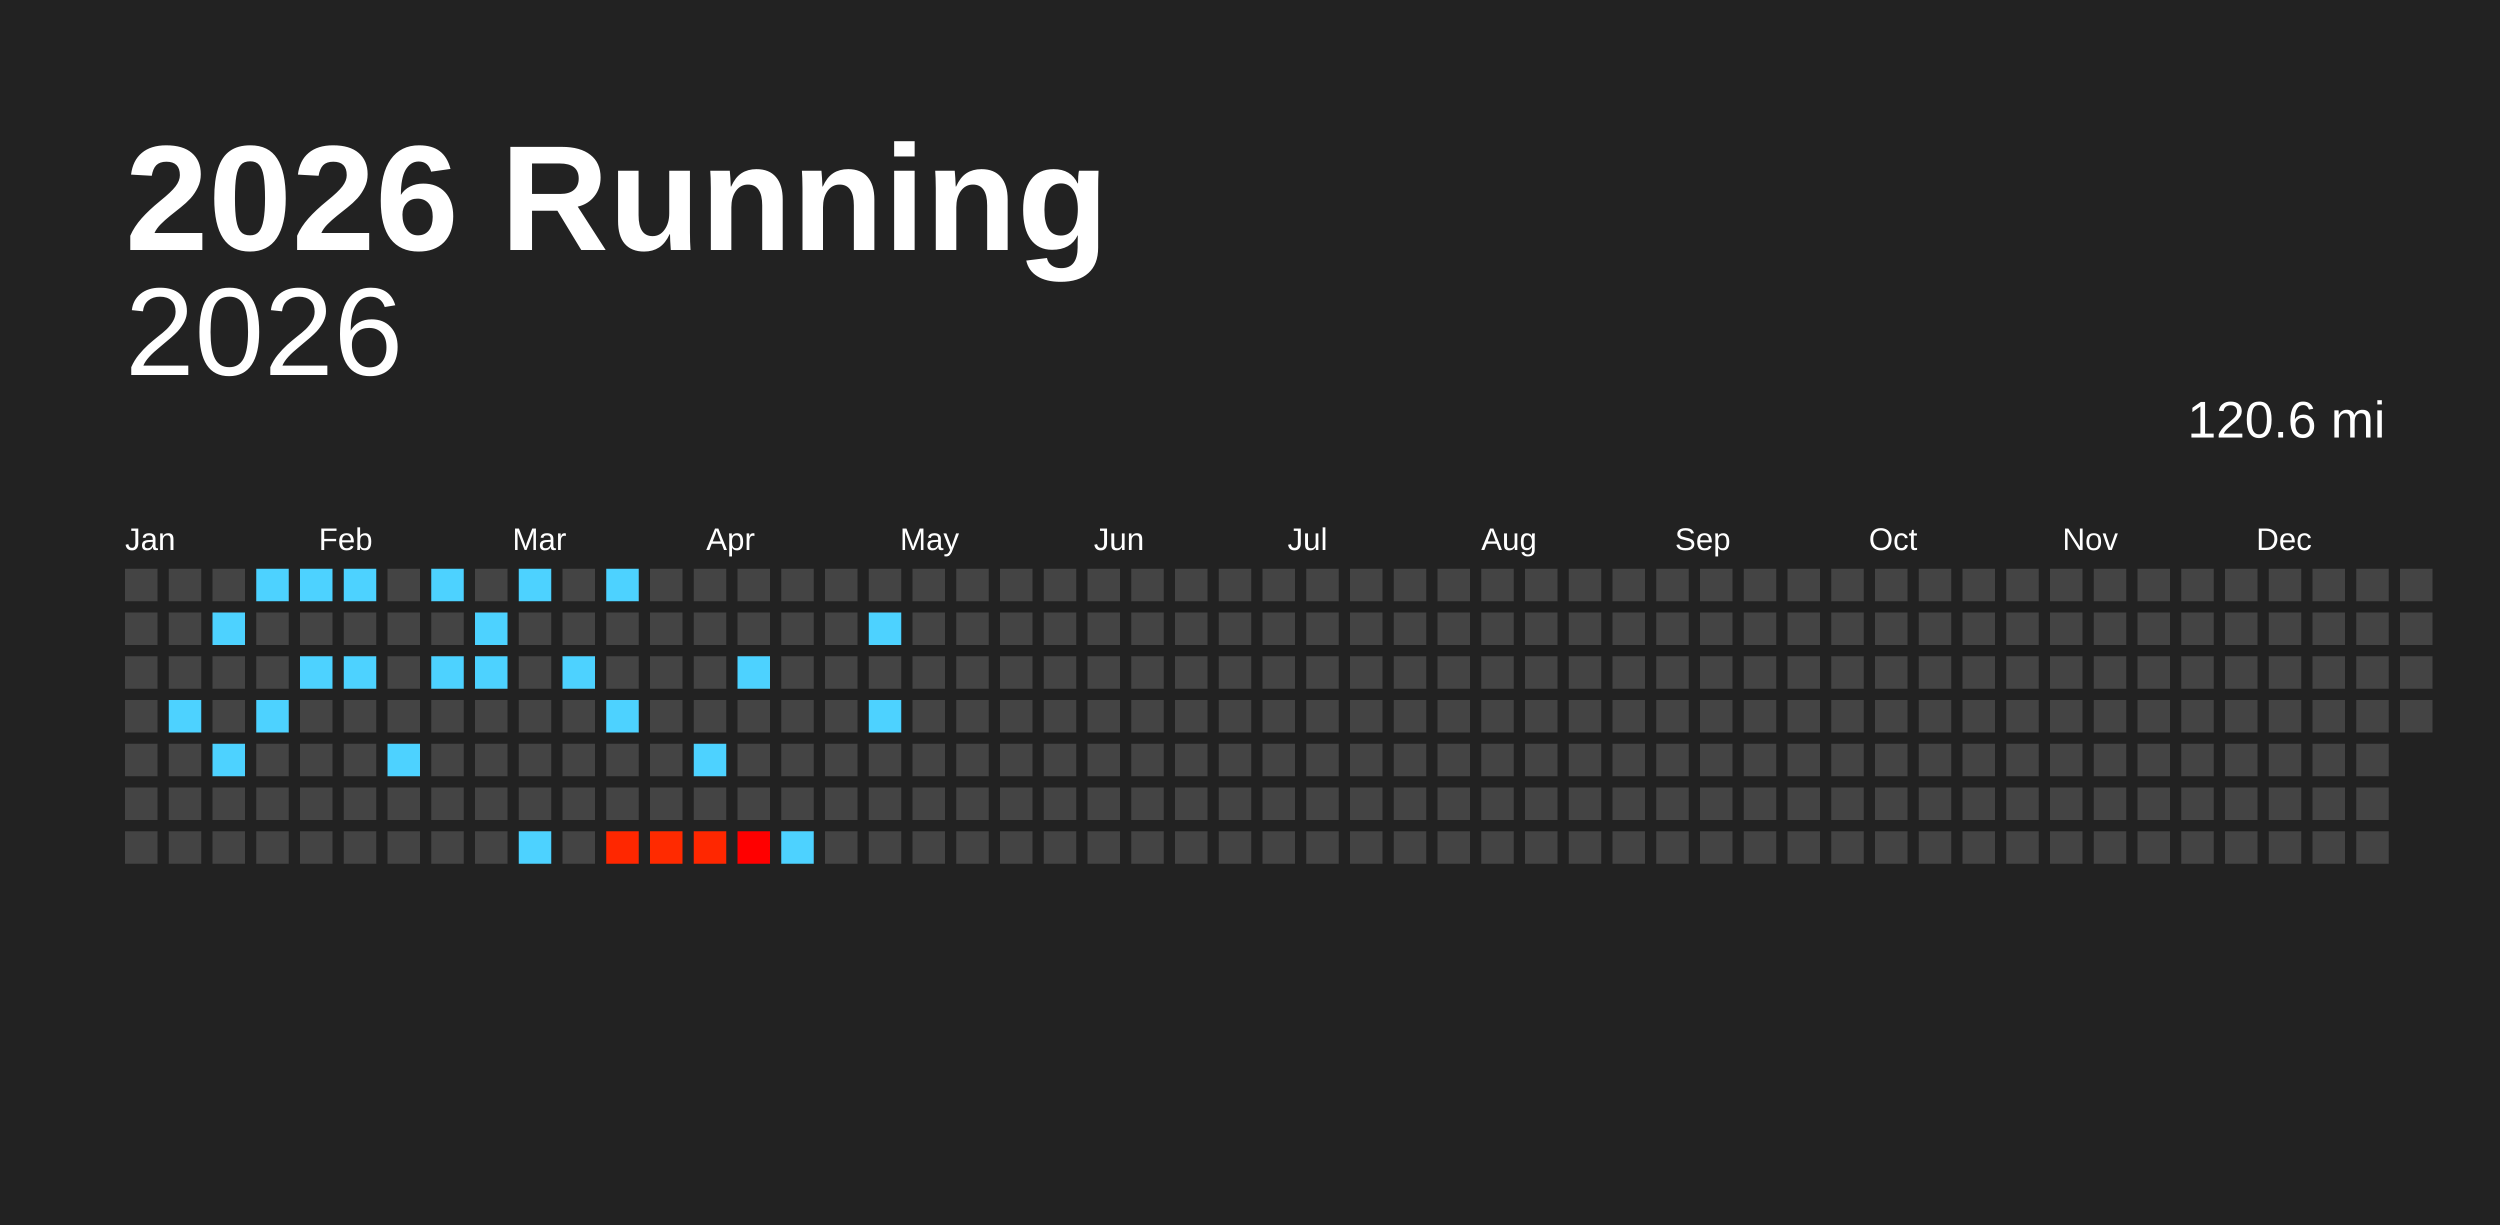
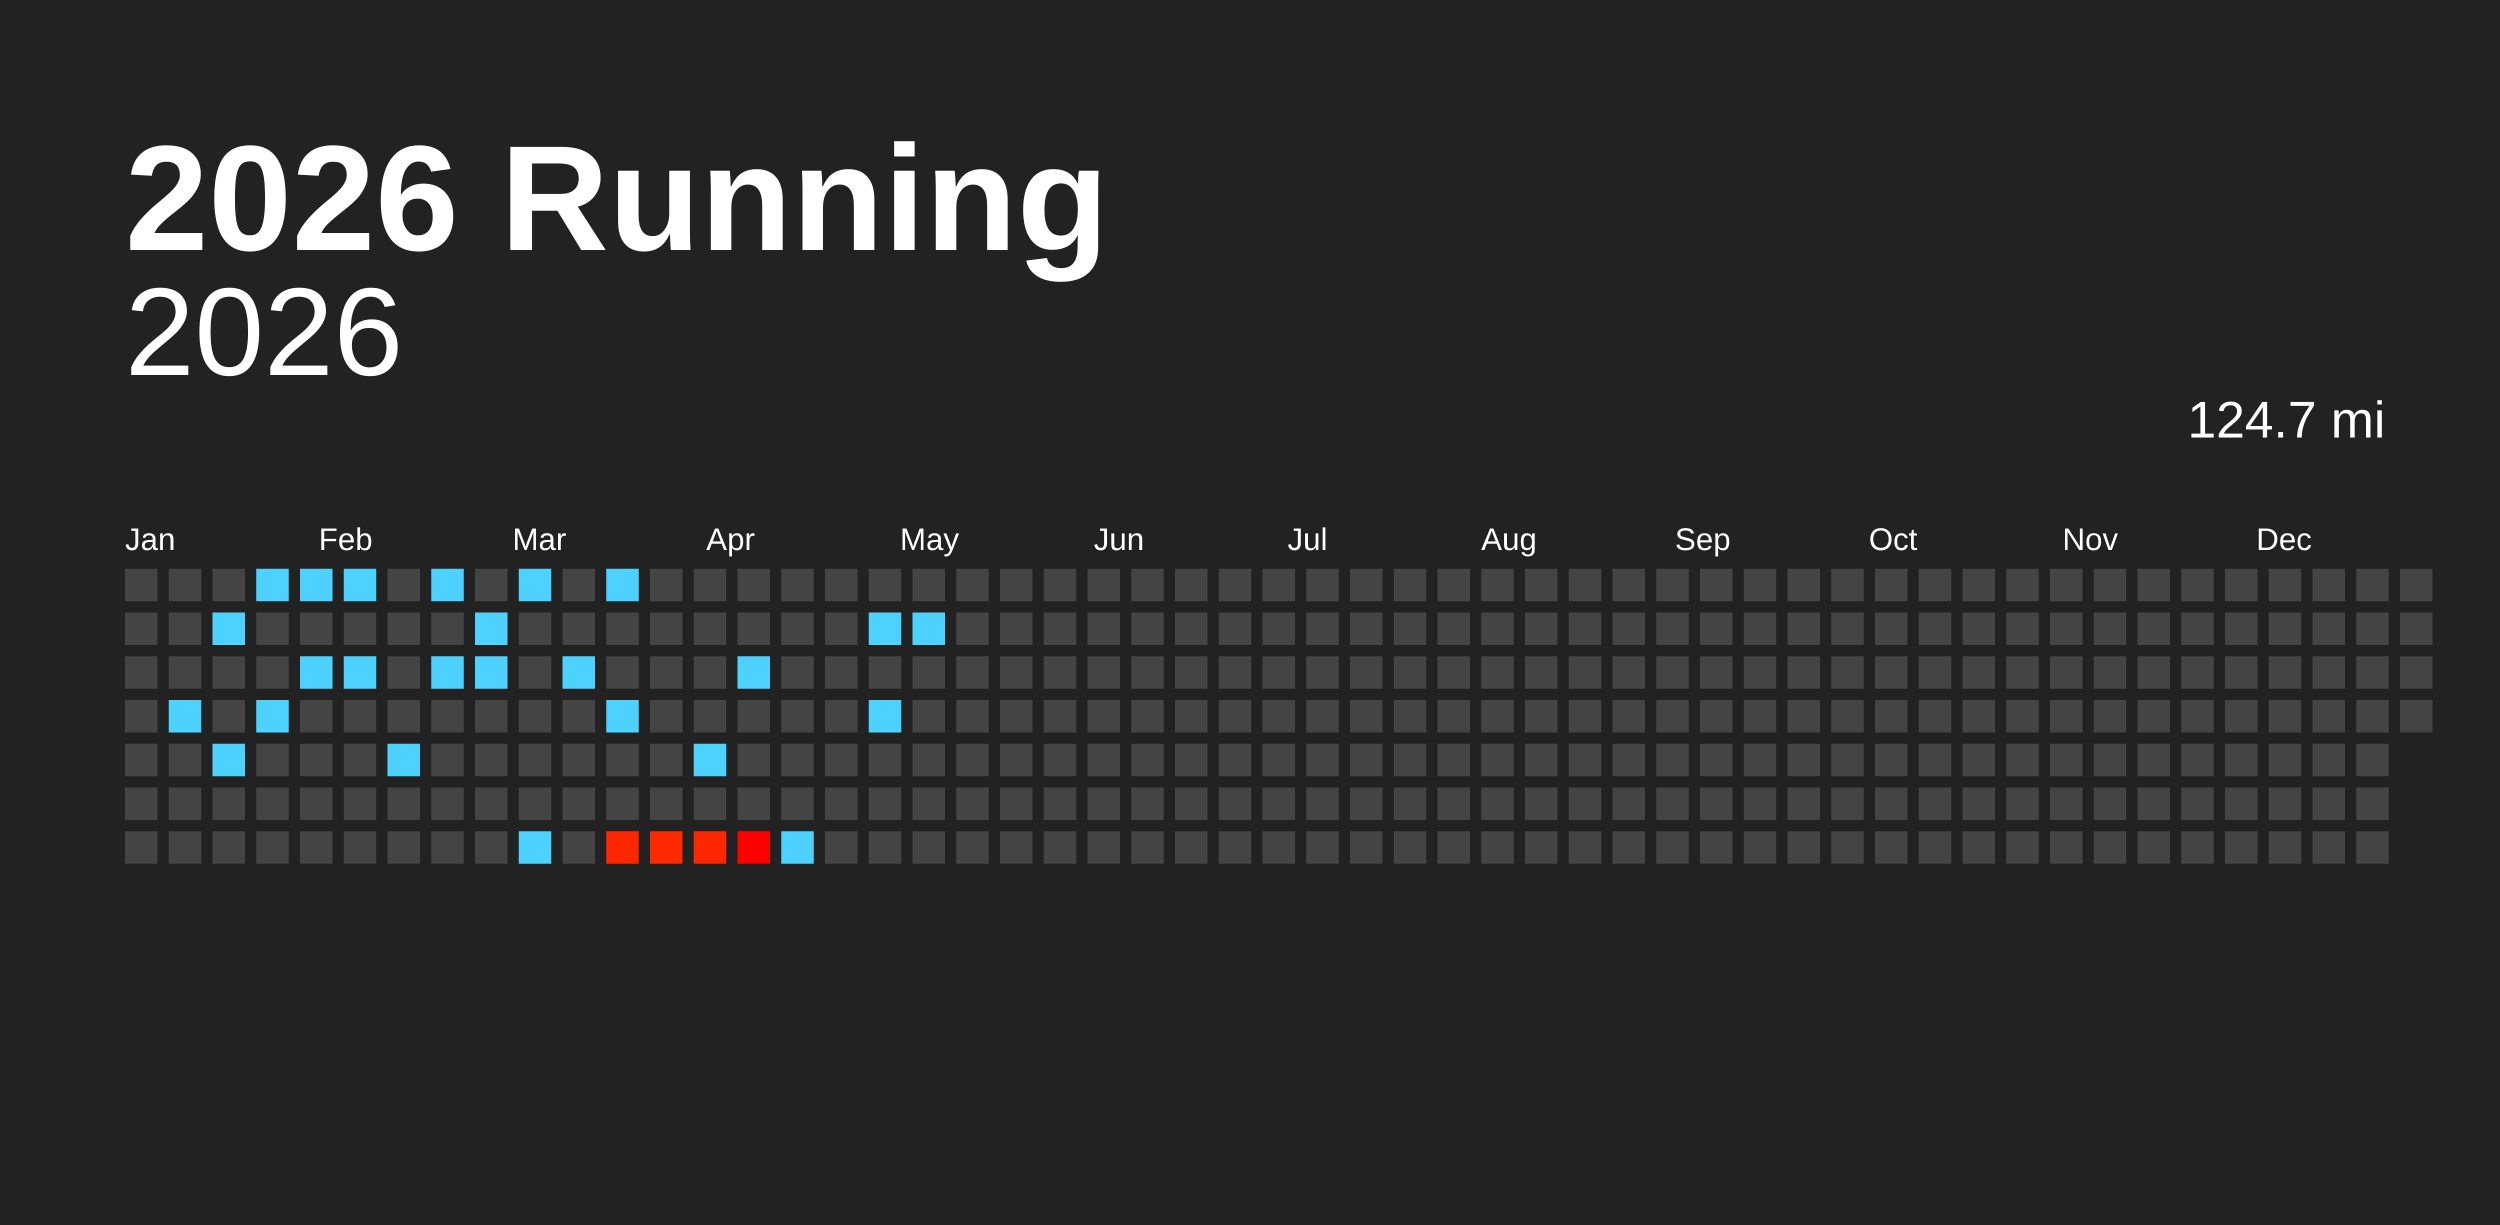
<svg xmlns="http://www.w3.org/2000/svg" baseProfile="full" height="98mm" version="1.1" viewBox="0,0,200,98" width="200mm">
  <defs />
  <rect fill="#222222" height="98" width="200" x="0" y="0" />
  <text fill="#FFFFFF" style="font-size:12px; font-family:Arial; font-weight:bold;" x="10" y="20">2026 Running</text>
  <text alignment-baseline="hanging" fill="#FFFFFF" style="font-size:10.0px; font-family:Arial;" x="10" y="30">2026</text>
-   <text alignment-baseline="hanging" fill="#FFFFFF" style="font-size:4.125px; font-family:Arial;" x="175" y="35">120.6 mi</text>
+   <text alignment-baseline="hanging" fill="#FFFFFF" style="font-size:4.125px; font-family:Arial;" x="175" y="35">124.7 mi</text>
  <text fill="#FFFFFF" style="font-size:2.5px; font-family:Arial" x="10.0" y="44">Jan</text>
  <text fill="#FFFFFF" style="font-size:2.5px; font-family:Arial" x="25.5" y="44">Feb</text>
  <text fill="#FFFFFF" style="font-size:2.5px; font-family:Arial" x="41.0" y="44">Mar</text>
  <text fill="#FFFFFF" style="font-size:2.5px; font-family:Arial" x="56.5" y="44">Apr</text>
  <text fill="#FFFFFF" style="font-size:2.5px; font-family:Arial" x="72.0" y="44">May</text>
  <text fill="#FFFFFF" style="font-size:2.5px; font-family:Arial" x="87.5" y="44">Jun</text>
  <text fill="#FFFFFF" style="font-size:2.5px; font-family:Arial" x="103.0" y="44">Jul</text>
  <text fill="#FFFFFF" style="font-size:2.5px; font-family:Arial" x="118.5" y="44">Aug</text>
  <text fill="#FFFFFF" style="font-size:2.5px; font-family:Arial" x="134.0" y="44">Sep</text>
  <text fill="#FFFFFF" style="font-size:2.5px; font-family:Arial" x="149.5" y="44">Oct</text>
  <text fill="#FFFFFF" style="font-size:2.5px; font-family:Arial" x="165.0" y="44">Nov</text>
  <text fill="#FFFFFF" style="font-size:2.5px; font-family:Arial" x="180.5" y="44">Dec</text>
  <rect fill="#444444" height="2.6" width="2.6" x="10.0" y="45.5" />
  <rect fill="#444444" height="2.6" width="2.6" x="10.0" y="49.0" />
  <rect fill="#444444" height="2.6" width="2.6" x="10.0" y="52.5" />
  <rect fill="#444444" height="2.6" width="2.6" x="10.0" y="56.0" />
  <rect fill="#444444" height="2.6" width="2.6" x="10.0" y="59.5" />
  <rect fill="#444444" height="2.6" width="2.6" x="10.0" y="63.0" />
  <rect fill="#444444" height="2.6" width="2.6" x="10.0" y="66.5" />
  <rect fill="#444444" height="2.6" width="2.6" x="13.5" y="45.5" />
  <rect fill="#444444" height="2.6" width="2.6" x="13.5" y="49.0" />
  <rect fill="#444444" height="2.6" width="2.6" x="13.5" y="52.5" />
  <rect fill="#4dd2ff" height="2.6" width="2.6" x="13.5" y="56.0" />
  <rect fill="#444444" height="2.6" width="2.6" x="13.5" y="59.5" />
  <rect fill="#444444" height="2.6" width="2.6" x="13.5" y="63.0" />
  <rect fill="#444444" height="2.6" width="2.6" x="13.5" y="66.5" />
  <rect fill="#444444" height="2.6" width="2.6" x="17.0" y="45.5" />
  <rect fill="#4dd2ff" height="2.6" width="2.6" x="17.0" y="49.0" />
  <rect fill="#444444" height="2.6" width="2.6" x="17.0" y="52.5" />
  <rect fill="#444444" height="2.6" width="2.6" x="17.0" y="56.0" />
  <rect fill="#4dd2ff" height="2.6" width="2.6" x="17.0" y="59.5" />
  <rect fill="#444444" height="2.6" width="2.6" x="17.0" y="63.0" />
  <rect fill="#444444" height="2.6" width="2.6" x="17.0" y="66.5" />
  <rect fill="#4dd2ff" height="2.6" width="2.6" x="20.5" y="45.5" />
  <rect fill="#444444" height="2.6" width="2.6" x="20.5" y="49.0" />
  <rect fill="#444444" height="2.6" width="2.6" x="20.5" y="52.5" />
  <rect fill="#4dd2ff" height="2.6" width="2.6" x="20.5" y="56.0" />
  <rect fill="#444444" height="2.6" width="2.6" x="20.5" y="59.5" />
  <rect fill="#444444" height="2.6" width="2.6" x="20.5" y="63.0" />
  <rect fill="#444444" height="2.6" width="2.6" x="20.5" y="66.5" />
  <rect fill="#4dd2ff" height="2.6" width="2.6" x="24.0" y="45.5" />
  <rect fill="#444444" height="2.6" width="2.6" x="24.0" y="49.0" />
  <rect fill="#4dd2ff" height="2.6" width="2.6" x="24.0" y="52.5" />
  <rect fill="#444444" height="2.6" width="2.6" x="24.0" y="56.0" />
  <rect fill="#444444" height="2.6" width="2.6" x="24.0" y="59.5" />
  <rect fill="#444444" height="2.6" width="2.6" x="24.0" y="63.0" />
  <rect fill="#444444" height="2.6" width="2.6" x="24.0" y="66.5" />
  <rect fill="#4dd2ff" height="2.6" width="2.6" x="27.5" y="45.5" />
  <rect fill="#444444" height="2.6" width="2.6" x="27.5" y="49.0" />
  <rect fill="#4dd2ff" height="2.6" width="2.6" x="27.5" y="52.5" />
  <rect fill="#444444" height="2.6" width="2.6" x="27.5" y="56.0" />
  <rect fill="#444444" height="2.6" width="2.6" x="27.5" y="59.5" />
  <rect fill="#444444" height="2.6" width="2.6" x="27.5" y="63.0" />
  <rect fill="#444444" height="2.6" width="2.6" x="27.5" y="66.5" />
  <rect fill="#444444" height="2.6" width="2.6" x="31.0" y="45.5" />
  <rect fill="#444444" height="2.6" width="2.6" x="31.0" y="49.0" />
  <rect fill="#444444" height="2.6" width="2.6" x="31.0" y="52.5" />
  <rect fill="#444444" height="2.6" width="2.6" x="31.0" y="56.0" />
  <rect fill="#4dd2ff" height="2.6" width="2.6" x="31.0" y="59.5" />
  <rect fill="#444444" height="2.6" width="2.6" x="31.0" y="63.0" />
  <rect fill="#444444" height="2.6" width="2.6" x="31.0" y="66.5" />
  <rect fill="#4dd2ff" height="2.6" width="2.6" x="34.5" y="45.5" />
  <rect fill="#444444" height="2.6" width="2.6" x="34.5" y="49.0" />
  <rect fill="#4dd2ff" height="2.6" width="2.6" x="34.5" y="52.5" />
  <rect fill="#444444" height="2.6" width="2.6" x="34.5" y="56.0" />
  <rect fill="#444444" height="2.6" width="2.6" x="34.5" y="59.5" />
  <rect fill="#444444" height="2.6" width="2.6" x="34.5" y="63.0" />
  <rect fill="#444444" height="2.6" width="2.6" x="34.5" y="66.5" />
  <rect fill="#444444" height="2.6" width="2.6" x="38.0" y="45.5" />
  <rect fill="#4dd2ff" height="2.6" width="2.6" x="38.0" y="49.0" />
  <rect fill="#4dd2ff" height="2.6" width="2.6" x="38.0" y="52.5" />
  <rect fill="#444444" height="2.6" width="2.6" x="38.0" y="56.0" />
  <rect fill="#444444" height="2.6" width="2.6" x="38.0" y="59.5" />
  <rect fill="#444444" height="2.6" width="2.6" x="38.0" y="63.0" />
  <rect fill="#444444" height="2.6" width="2.6" x="38.0" y="66.5" />
  <rect fill="#4dd2ff" height="2.6" width="2.6" x="41.5" y="45.5" />
  <rect fill="#444444" height="2.6" width="2.6" x="41.5" y="49.0" />
  <rect fill="#444444" height="2.6" width="2.6" x="41.5" y="52.5" />
  <rect fill="#444444" height="2.6" width="2.6" x="41.5" y="56.0" />
  <rect fill="#444444" height="2.6" width="2.6" x="41.5" y="59.5" />
  <rect fill="#444444" height="2.6" width="2.6" x="41.5" y="63.0" />
  <rect fill="#4dd2ff" height="2.6" width="2.6" x="41.5" y="66.5" />
  <rect fill="#444444" height="2.6" width="2.6" x="45.0" y="45.5" />
  <rect fill="#444444" height="2.6" width="2.6" x="45.0" y="49.0" />
  <rect fill="#4dd2ff" height="2.6" width="2.6" x="45.0" y="52.5" />
  <rect fill="#444444" height="2.6" width="2.6" x="45.0" y="56.0" />
  <rect fill="#444444" height="2.6" width="2.6" x="45.0" y="59.5" />
  <rect fill="#444444" height="2.6" width="2.6" x="45.0" y="63.0" />
  <rect fill="#444444" height="2.6" width="2.6" x="45.0" y="66.5" />
  <rect fill="#4dd2ff" height="2.6" width="2.6" x="48.5" y="45.5" />
  <rect fill="#444444" height="2.6" width="2.6" x="48.5" y="49.0" />
  <rect fill="#444444" height="2.6" width="2.6" x="48.5" y="52.5" />
  <rect fill="#4dd2ff" height="2.6" width="2.6" x="48.5" y="56.0" />
  <rect fill="#444444" height="2.6" width="2.6" x="48.5" y="59.5" />
  <rect fill="#444444" height="2.6" width="2.6" x="48.5" y="63.0" />
  <rect fill="#ff2700" height="2.6" width="2.6" x="48.5" y="66.5" />
  <rect fill="#444444" height="2.6" width="2.6" x="52.0" y="45.5" />
  <rect fill="#444444" height="2.6" width="2.6" x="52.0" y="49.0" />
  <rect fill="#444444" height="2.6" width="2.6" x="52.0" y="52.5" />
  <rect fill="#444444" height="2.6" width="2.6" x="52.0" y="56.0" />
  <rect fill="#444444" height="2.6" width="2.6" x="52.0" y="59.5" />
  <rect fill="#444444" height="2.6" width="2.6" x="52.0" y="63.0" />
  <rect fill="#ff2a00" height="2.6" width="2.6" x="52.0" y="66.5" />
  <rect fill="#444444" height="2.6" width="2.6" x="55.5" y="45.5" />
  <rect fill="#444444" height="2.6" width="2.6" x="55.5" y="49.0" />
  <rect fill="#444444" height="2.6" width="2.6" x="55.5" y="52.5" />
  <rect fill="#444444" height="2.6" width="2.6" x="55.5" y="56.0" />
  <rect fill="#4dd2ff" height="2.6" width="2.6" x="55.5" y="59.5" />
  <rect fill="#444444" height="2.6" width="2.6" x="55.5" y="63.0" />
  <rect fill="#ff2700" height="2.6" width="2.6" x="55.5" y="66.5" />
  <rect fill="#444444" height="2.6" width="2.6" x="59.0" y="45.5" />
  <rect fill="#444444" height="2.6" width="2.6" x="59.0" y="49.0" />
  <rect fill="#4dd2ff" height="2.6" width="2.6" x="59.0" y="52.5" />
  <rect fill="#444444" height="2.6" width="2.6" x="59.0" y="56.0" />
  <rect fill="#444444" height="2.6" width="2.6" x="59.0" y="59.5" />
  <rect fill="#444444" height="2.6" width="2.6" x="59.0" y="63.0" />
  <rect fill="#ff0000" height="2.6" width="2.6" x="59.0" y="66.5" />
  <rect fill="#444444" height="2.6" width="2.6" x="62.5" y="45.5" />
  <rect fill="#444444" height="2.6" width="2.6" x="62.5" y="49.0" />
  <rect fill="#444444" height="2.6" width="2.6" x="62.5" y="52.5" />
  <rect fill="#444444" height="2.6" width="2.6" x="62.5" y="56.0" />
  <rect fill="#444444" height="2.6" width="2.6" x="62.5" y="59.5" />
  <rect fill="#444444" height="2.6" width="2.6" x="62.5" y="63.0" />
  <rect fill="#4dd2ff" height="2.6" width="2.6" x="62.5" y="66.5" />
  <rect fill="#444444" height="2.6" width="2.6" x="66.0" y="45.5" />
  <rect fill="#444444" height="2.6" width="2.6" x="66.0" y="49.0" />
  <rect fill="#444444" height="2.6" width="2.6" x="66.0" y="52.5" />
  <rect fill="#444444" height="2.6" width="2.6" x="66.0" y="56.0" />
  <rect fill="#444444" height="2.6" width="2.6" x="66.0" y="59.5" />
  <rect fill="#444444" height="2.6" width="2.6" x="66.0" y="63.0" />
  <rect fill="#444444" height="2.6" width="2.6" x="66.0" y="66.5" />
  <rect fill="#444444" height="2.6" width="2.6" x="69.5" y="45.5" />
  <rect fill="#4dd2ff" height="2.6" width="2.6" x="69.5" y="49.0" />
  <rect fill="#444444" height="2.6" width="2.6" x="69.5" y="52.5" />
  <rect fill="#4dd2ff" height="2.6" width="2.6" x="69.5" y="56.0" />
  <rect fill="#444444" height="2.6" width="2.6" x="69.5" y="59.5" />
  <rect fill="#444444" height="2.6" width="2.6" x="69.5" y="63.0" />
  <rect fill="#444444" height="2.6" width="2.6" x="69.5" y="66.5" />
  <rect fill="#444444" height="2.6" width="2.6" x="73.0" y="45.5" />
-   <rect fill="#444444" height="2.6" width="2.6" x="73.0" y="49.0" />
+   <rect fill="#4dd2ff" height="2.6" width="2.6" x="73.0" y="49.0" />
  <rect fill="#444444" height="2.6" width="2.6" x="73.0" y="52.5" />
  <rect fill="#444444" height="2.6" width="2.6" x="73.0" y="56.0" />
  <rect fill="#444444" height="2.6" width="2.6" x="73.0" y="59.5" />
  <rect fill="#444444" height="2.6" width="2.6" x="73.0" y="63.0" />
  <rect fill="#444444" height="2.6" width="2.6" x="73.0" y="66.5" />
  <rect fill="#444444" height="2.6" width="2.6" x="76.5" y="45.5" />
  <rect fill="#444444" height="2.6" width="2.6" x="76.5" y="49.0" />
  <rect fill="#444444" height="2.6" width="2.6" x="76.5" y="52.5" />
  <rect fill="#444444" height="2.6" width="2.6" x="76.5" y="56.0" />
  <rect fill="#444444" height="2.6" width="2.6" x="76.5" y="59.5" />
  <rect fill="#444444" height="2.6" width="2.6" x="76.5" y="63.0" />
  <rect fill="#444444" height="2.6" width="2.6" x="76.5" y="66.5" />
  <rect fill="#444444" height="2.6" width="2.6" x="80.0" y="45.5" />
  <rect fill="#444444" height="2.6" width="2.6" x="80.0" y="49.0" />
  <rect fill="#444444" height="2.6" width="2.6" x="80.0" y="52.5" />
  <rect fill="#444444" height="2.6" width="2.6" x="80.0" y="56.0" />
  <rect fill="#444444" height="2.6" width="2.6" x="80.0" y="59.5" />
  <rect fill="#444444" height="2.6" width="2.6" x="80.0" y="63.0" />
  <rect fill="#444444" height="2.6" width="2.6" x="80.0" y="66.5" />
  <rect fill="#444444" height="2.6" width="2.6" x="83.5" y="45.5" />
  <rect fill="#444444" height="2.6" width="2.6" x="83.5" y="49.0" />
  <rect fill="#444444" height="2.6" width="2.6" x="83.5" y="52.5" />
  <rect fill="#444444" height="2.6" width="2.6" x="83.5" y="56.0" />
  <rect fill="#444444" height="2.6" width="2.6" x="83.5" y="59.5" />
  <rect fill="#444444" height="2.6" width="2.6" x="83.5" y="63.0" />
  <rect fill="#444444" height="2.6" width="2.6" x="83.5" y="66.5" />
  <rect fill="#444444" height="2.6" width="2.6" x="87.0" y="45.5" />
  <rect fill="#444444" height="2.6" width="2.6" x="87.0" y="49.0" />
  <rect fill="#444444" height="2.6" width="2.6" x="87.0" y="52.5" />
  <rect fill="#444444" height="2.6" width="2.6" x="87.0" y="56.0" />
  <rect fill="#444444" height="2.6" width="2.6" x="87.0" y="59.5" />
  <rect fill="#444444" height="2.6" width="2.6" x="87.0" y="63.0" />
  <rect fill="#444444" height="2.6" width="2.6" x="87.0" y="66.5" />
  <rect fill="#444444" height="2.6" width="2.6" x="90.5" y="45.5" />
  <rect fill="#444444" height="2.6" width="2.6" x="90.5" y="49.0" />
  <rect fill="#444444" height="2.6" width="2.6" x="90.5" y="52.5" />
  <rect fill="#444444" height="2.6" width="2.6" x="90.5" y="56.0" />
  <rect fill="#444444" height="2.6" width="2.6" x="90.5" y="59.5" />
  <rect fill="#444444" height="2.6" width="2.6" x="90.5" y="63.0" />
  <rect fill="#444444" height="2.6" width="2.6" x="90.5" y="66.5" />
  <rect fill="#444444" height="2.6" width="2.6" x="94.0" y="45.5" />
  <rect fill="#444444" height="2.6" width="2.6" x="94.0" y="49.0" />
  <rect fill="#444444" height="2.6" width="2.6" x="94.0" y="52.5" />
  <rect fill="#444444" height="2.6" width="2.6" x="94.0" y="56.0" />
  <rect fill="#444444" height="2.6" width="2.6" x="94.0" y="59.5" />
  <rect fill="#444444" height="2.6" width="2.6" x="94.0" y="63.0" />
  <rect fill="#444444" height="2.6" width="2.6" x="94.0" y="66.5" />
  <rect fill="#444444" height="2.6" width="2.6" x="97.5" y="45.5" />
  <rect fill="#444444" height="2.6" width="2.6" x="97.5" y="49.0" />
  <rect fill="#444444" height="2.6" width="2.6" x="97.5" y="52.5" />
  <rect fill="#444444" height="2.6" width="2.6" x="97.5" y="56.0" />
  <rect fill="#444444" height="2.6" width="2.6" x="97.5" y="59.5" />
  <rect fill="#444444" height="2.6" width="2.6" x="97.5" y="63.0" />
  <rect fill="#444444" height="2.6" width="2.6" x="97.5" y="66.5" />
  <rect fill="#444444" height="2.6" width="2.6" x="101.0" y="45.5" />
  <rect fill="#444444" height="2.6" width="2.6" x="101.0" y="49.0" />
  <rect fill="#444444" height="2.6" width="2.6" x="101.0" y="52.5" />
  <rect fill="#444444" height="2.6" width="2.6" x="101.0" y="56.0" />
  <rect fill="#444444" height="2.6" width="2.6" x="101.0" y="59.5" />
  <rect fill="#444444" height="2.6" width="2.6" x="101.0" y="63.0" />
  <rect fill="#444444" height="2.6" width="2.6" x="101.0" y="66.5" />
  <rect fill="#444444" height="2.6" width="2.6" x="104.5" y="45.5" />
  <rect fill="#444444" height="2.6" width="2.6" x="104.5" y="49.0" />
  <rect fill="#444444" height="2.6" width="2.6" x="104.5" y="52.5" />
  <rect fill="#444444" height="2.6" width="2.6" x="104.5" y="56.0" />
  <rect fill="#444444" height="2.6" width="2.6" x="104.5" y="59.5" />
  <rect fill="#444444" height="2.6" width="2.6" x="104.5" y="63.0" />
  <rect fill="#444444" height="2.6" width="2.6" x="104.5" y="66.5" />
  <rect fill="#444444" height="2.6" width="2.6" x="108.0" y="45.5" />
  <rect fill="#444444" height="2.6" width="2.6" x="108.0" y="49.0" />
  <rect fill="#444444" height="2.6" width="2.6" x="108.0" y="52.5" />
  <rect fill="#444444" height="2.6" width="2.6" x="108.0" y="56.0" />
  <rect fill="#444444" height="2.6" width="2.6" x="108.0" y="59.5" />
  <rect fill="#444444" height="2.6" width="2.6" x="108.0" y="63.0" />
  <rect fill="#444444" height="2.6" width="2.6" x="108.0" y="66.5" />
  <rect fill="#444444" height="2.6" width="2.6" x="111.5" y="45.5" />
  <rect fill="#444444" height="2.6" width="2.6" x="111.5" y="49.0" />
  <rect fill="#444444" height="2.6" width="2.6" x="111.5" y="52.5" />
  <rect fill="#444444" height="2.6" width="2.6" x="111.5" y="56.0" />
  <rect fill="#444444" height="2.6" width="2.6" x="111.5" y="59.5" />
  <rect fill="#444444" height="2.6" width="2.6" x="111.5" y="63.0" />
  <rect fill="#444444" height="2.6" width="2.6" x="111.5" y="66.5" />
  <rect fill="#444444" height="2.6" width="2.6" x="115.0" y="45.5" />
  <rect fill="#444444" height="2.6" width="2.6" x="115.0" y="49.0" />
  <rect fill="#444444" height="2.6" width="2.6" x="115.0" y="52.5" />
  <rect fill="#444444" height="2.6" width="2.6" x="115.0" y="56.0" />
  <rect fill="#444444" height="2.6" width="2.6" x="115.0" y="59.5" />
  <rect fill="#444444" height="2.6" width="2.6" x="115.0" y="63.0" />
  <rect fill="#444444" height="2.6" width="2.6" x="115.0" y="66.5" />
  <rect fill="#444444" height="2.6" width="2.6" x="118.5" y="45.5" />
  <rect fill="#444444" height="2.6" width="2.6" x="118.5" y="49.0" />
  <rect fill="#444444" height="2.6" width="2.6" x="118.5" y="52.5" />
  <rect fill="#444444" height="2.6" width="2.6" x="118.5" y="56.0" />
  <rect fill="#444444" height="2.6" width="2.6" x="118.5" y="59.5" />
  <rect fill="#444444" height="2.6" width="2.6" x="118.5" y="63.0" />
  <rect fill="#444444" height="2.6" width="2.6" x="118.5" y="66.5" />
  <rect fill="#444444" height="2.6" width="2.6" x="122.0" y="45.5" />
  <rect fill="#444444" height="2.6" width="2.6" x="122.0" y="49.0" />
  <rect fill="#444444" height="2.6" width="2.6" x="122.0" y="52.5" />
  <rect fill="#444444" height="2.6" width="2.6" x="122.0" y="56.0" />
  <rect fill="#444444" height="2.6" width="2.6" x="122.0" y="59.5" />
  <rect fill="#444444" height="2.6" width="2.6" x="122.0" y="63.0" />
  <rect fill="#444444" height="2.6" width="2.6" x="122.0" y="66.5" />
  <rect fill="#444444" height="2.6" width="2.6" x="125.5" y="45.5" />
  <rect fill="#444444" height="2.6" width="2.6" x="125.5" y="49.0" />
  <rect fill="#444444" height="2.6" width="2.6" x="125.5" y="52.5" />
  <rect fill="#444444" height="2.6" width="2.6" x="125.5" y="56.0" />
  <rect fill="#444444" height="2.6" width="2.6" x="125.5" y="59.5" />
  <rect fill="#444444" height="2.6" width="2.6" x="125.5" y="63.0" />
  <rect fill="#444444" height="2.6" width="2.6" x="125.5" y="66.5" />
  <rect fill="#444444" height="2.6" width="2.6" x="129.0" y="45.5" />
  <rect fill="#444444" height="2.6" width="2.6" x="129.0" y="49.0" />
  <rect fill="#444444" height="2.6" width="2.6" x="129.0" y="52.5" />
  <rect fill="#444444" height="2.6" width="2.6" x="129.0" y="56.0" />
  <rect fill="#444444" height="2.6" width="2.6" x="129.0" y="59.5" />
  <rect fill="#444444" height="2.6" width="2.6" x="129.0" y="63.0" />
  <rect fill="#444444" height="2.6" width="2.6" x="129.0" y="66.5" />
  <rect fill="#444444" height="2.6" width="2.6" x="132.5" y="45.5" />
  <rect fill="#444444" height="2.6" width="2.6" x="132.5" y="49.0" />
  <rect fill="#444444" height="2.6" width="2.6" x="132.5" y="52.5" />
  <rect fill="#444444" height="2.6" width="2.6" x="132.5" y="56.0" />
  <rect fill="#444444" height="2.6" width="2.6" x="132.5" y="59.5" />
  <rect fill="#444444" height="2.6" width="2.6" x="132.5" y="63.0" />
  <rect fill="#444444" height="2.6" width="2.6" x="132.5" y="66.5" />
  <rect fill="#444444" height="2.6" width="2.6" x="136.0" y="45.5" />
  <rect fill="#444444" height="2.6" width="2.6" x="136.0" y="49.0" />
  <rect fill="#444444" height="2.6" width="2.6" x="136.0" y="52.5" />
  <rect fill="#444444" height="2.6" width="2.6" x="136.0" y="56.0" />
  <rect fill="#444444" height="2.6" width="2.6" x="136.0" y="59.5" />
  <rect fill="#444444" height="2.6" width="2.6" x="136.0" y="63.0" />
  <rect fill="#444444" height="2.6" width="2.6" x="136.0" y="66.5" />
  <rect fill="#444444" height="2.6" width="2.6" x="139.5" y="45.5" />
  <rect fill="#444444" height="2.6" width="2.6" x="139.5" y="49.0" />
  <rect fill="#444444" height="2.6" width="2.6" x="139.5" y="52.5" />
  <rect fill="#444444" height="2.6" width="2.6" x="139.5" y="56.0" />
  <rect fill="#444444" height="2.6" width="2.6" x="139.5" y="59.5" />
  <rect fill="#444444" height="2.6" width="2.6" x="139.5" y="63.0" />
  <rect fill="#444444" height="2.6" width="2.6" x="139.5" y="66.5" />
  <rect fill="#444444" height="2.6" width="2.6" x="143.0" y="45.5" />
  <rect fill="#444444" height="2.6" width="2.6" x="143.0" y="49.0" />
  <rect fill="#444444" height="2.6" width="2.6" x="143.0" y="52.5" />
  <rect fill="#444444" height="2.6" width="2.6" x="143.0" y="56.0" />
  <rect fill="#444444" height="2.6" width="2.6" x="143.0" y="59.5" />
  <rect fill="#444444" height="2.6" width="2.6" x="143.0" y="63.0" />
  <rect fill="#444444" height="2.6" width="2.6" x="143.0" y="66.5" />
  <rect fill="#444444" height="2.6" width="2.6" x="146.5" y="45.5" />
  <rect fill="#444444" height="2.6" width="2.6" x="146.5" y="49.0" />
  <rect fill="#444444" height="2.6" width="2.6" x="146.5" y="52.5" />
  <rect fill="#444444" height="2.6" width="2.6" x="146.5" y="56.0" />
  <rect fill="#444444" height="2.6" width="2.6" x="146.5" y="59.5" />
  <rect fill="#444444" height="2.6" width="2.6" x="146.5" y="63.0" />
  <rect fill="#444444" height="2.6" width="2.6" x="146.5" y="66.5" />
  <rect fill="#444444" height="2.6" width="2.6" x="150.0" y="45.5" />
  <rect fill="#444444" height="2.6" width="2.6" x="150.0" y="49.0" />
  <rect fill="#444444" height="2.6" width="2.6" x="150.0" y="52.5" />
  <rect fill="#444444" height="2.6" width="2.6" x="150.0" y="56.0" />
  <rect fill="#444444" height="2.6" width="2.6" x="150.0" y="59.5" />
  <rect fill="#444444" height="2.6" width="2.6" x="150.0" y="63.0" />
  <rect fill="#444444" height="2.6" width="2.6" x="150.0" y="66.5" />
  <rect fill="#444444" height="2.6" width="2.6" x="153.5" y="45.5" />
  <rect fill="#444444" height="2.6" width="2.6" x="153.5" y="49.0" />
  <rect fill="#444444" height="2.6" width="2.6" x="153.5" y="52.5" />
  <rect fill="#444444" height="2.6" width="2.6" x="153.5" y="56.0" />
  <rect fill="#444444" height="2.6" width="2.6" x="153.5" y="59.5" />
  <rect fill="#444444" height="2.6" width="2.6" x="153.5" y="63.0" />
  <rect fill="#444444" height="2.6" width="2.6" x="153.5" y="66.5" />
  <rect fill="#444444" height="2.6" width="2.6" x="157.0" y="45.5" />
  <rect fill="#444444" height="2.6" width="2.6" x="157.0" y="49.0" />
  <rect fill="#444444" height="2.6" width="2.6" x="157.0" y="52.5" />
  <rect fill="#444444" height="2.6" width="2.6" x="157.0" y="56.0" />
  <rect fill="#444444" height="2.6" width="2.6" x="157.0" y="59.5" />
  <rect fill="#444444" height="2.6" width="2.6" x="157.0" y="63.0" />
  <rect fill="#444444" height="2.6" width="2.6" x="157.0" y="66.5" />
  <rect fill="#444444" height="2.6" width="2.6" x="160.5" y="45.5" />
  <rect fill="#444444" height="2.6" width="2.6" x="160.5" y="49.0" />
  <rect fill="#444444" height="2.6" width="2.6" x="160.5" y="52.5" />
  <rect fill="#444444" height="2.6" width="2.6" x="160.5" y="56.0" />
  <rect fill="#444444" height="2.6" width="2.6" x="160.5" y="59.5" />
  <rect fill="#444444" height="2.6" width="2.6" x="160.5" y="63.0" />
  <rect fill="#444444" height="2.6" width="2.6" x="160.5" y="66.5" />
  <rect fill="#444444" height="2.6" width="2.6" x="164.0" y="45.5" />
  <rect fill="#444444" height="2.6" width="2.6" x="164.0" y="49.0" />
  <rect fill="#444444" height="2.6" width="2.6" x="164.0" y="52.5" />
  <rect fill="#444444" height="2.6" width="2.6" x="164.0" y="56.0" />
  <rect fill="#444444" height="2.6" width="2.6" x="164.0" y="59.5" />
  <rect fill="#444444" height="2.6" width="2.6" x="164.0" y="63.0" />
  <rect fill="#444444" height="2.6" width="2.6" x="164.0" y="66.5" />
  <rect fill="#444444" height="2.6" width="2.6" x="167.5" y="45.5" />
  <rect fill="#444444" height="2.6" width="2.6" x="167.5" y="49.0" />
  <rect fill="#444444" height="2.6" width="2.6" x="167.5" y="52.5" />
  <rect fill="#444444" height="2.6" width="2.6" x="167.5" y="56.0" />
  <rect fill="#444444" height="2.6" width="2.6" x="167.5" y="59.5" />
  <rect fill="#444444" height="2.6" width="2.6" x="167.5" y="63.0" />
  <rect fill="#444444" height="2.6" width="2.6" x="167.5" y="66.5" />
  <rect fill="#444444" height="2.6" width="2.6" x="171.0" y="45.5" />
  <rect fill="#444444" height="2.6" width="2.6" x="171.0" y="49.0" />
  <rect fill="#444444" height="2.6" width="2.6" x="171.0" y="52.5" />
  <rect fill="#444444" height="2.6" width="2.6" x="171.0" y="56.0" />
  <rect fill="#444444" height="2.6" width="2.6" x="171.0" y="59.5" />
  <rect fill="#444444" height="2.6" width="2.6" x="171.0" y="63.0" />
  <rect fill="#444444" height="2.6" width="2.6" x="171.0" y="66.5" />
  <rect fill="#444444" height="2.6" width="2.6" x="174.5" y="45.5" />
  <rect fill="#444444" height="2.6" width="2.6" x="174.5" y="49.0" />
  <rect fill="#444444" height="2.6" width="2.6" x="174.5" y="52.5" />
  <rect fill="#444444" height="2.6" width="2.6" x="174.5" y="56.0" />
  <rect fill="#444444" height="2.6" width="2.6" x="174.5" y="59.5" />
  <rect fill="#444444" height="2.6" width="2.6" x="174.5" y="63.0" />
  <rect fill="#444444" height="2.6" width="2.6" x="174.5" y="66.5" />
  <rect fill="#444444" height="2.6" width="2.6" x="178.0" y="45.5" />
  <rect fill="#444444" height="2.6" width="2.6" x="178.0" y="49.0" />
  <rect fill="#444444" height="2.6" width="2.6" x="178.0" y="52.5" />
  <rect fill="#444444" height="2.6" width="2.6" x="178.0" y="56.0" />
  <rect fill="#444444" height="2.6" width="2.6" x="178.0" y="59.5" />
  <rect fill="#444444" height="2.6" width="2.6" x="178.0" y="63.0" />
  <rect fill="#444444" height="2.6" width="2.6" x="178.0" y="66.5" />
  <rect fill="#444444" height="2.6" width="2.6" x="181.5" y="45.5" />
  <rect fill="#444444" height="2.6" width="2.6" x="181.5" y="49.0" />
  <rect fill="#444444" height="2.6" width="2.6" x="181.5" y="52.5" />
  <rect fill="#444444" height="2.6" width="2.6" x="181.5" y="56.0" />
  <rect fill="#444444" height="2.6" width="2.6" x="181.5" y="59.5" />
  <rect fill="#444444" height="2.6" width="2.6" x="181.5" y="63.0" />
  <rect fill="#444444" height="2.6" width="2.6" x="181.5" y="66.5" />
  <rect fill="#444444" height="2.6" width="2.6" x="185.0" y="45.5" />
  <rect fill="#444444" height="2.6" width="2.6" x="185.0" y="49.0" />
  <rect fill="#444444" height="2.6" width="2.6" x="185.0" y="52.5" />
  <rect fill="#444444" height="2.6" width="2.6" x="185.0" y="56.0" />
  <rect fill="#444444" height="2.6" width="2.6" x="185.0" y="59.5" />
  <rect fill="#444444" height="2.6" width="2.6" x="185.0" y="63.0" />
  <rect fill="#444444" height="2.6" width="2.6" x="185.0" y="66.5" />
  <rect fill="#444444" height="2.6" width="2.6" x="188.5" y="45.5" />
  <rect fill="#444444" height="2.6" width="2.6" x="188.5" y="49.0" />
  <rect fill="#444444" height="2.6" width="2.6" x="188.5" y="52.5" />
  <rect fill="#444444" height="2.6" width="2.6" x="188.5" y="56.0" />
  <rect fill="#444444" height="2.6" width="2.6" x="188.5" y="59.5" />
  <rect fill="#444444" height="2.6" width="2.6" x="188.5" y="63.0" />
  <rect fill="#444444" height="2.6" width="2.6" x="188.5" y="66.5" />
  <rect fill="#444444" height="2.6" width="2.6" x="192.0" y="45.5" />
  <rect fill="#444444" height="2.6" width="2.6" x="192.0" y="49.0" />
  <rect fill="#444444" height="2.6" width="2.6" x="192.0" y="52.5" />
  <rect fill="#444444" height="2.6" width="2.6" x="192.0" y="56.0" />
</svg>
